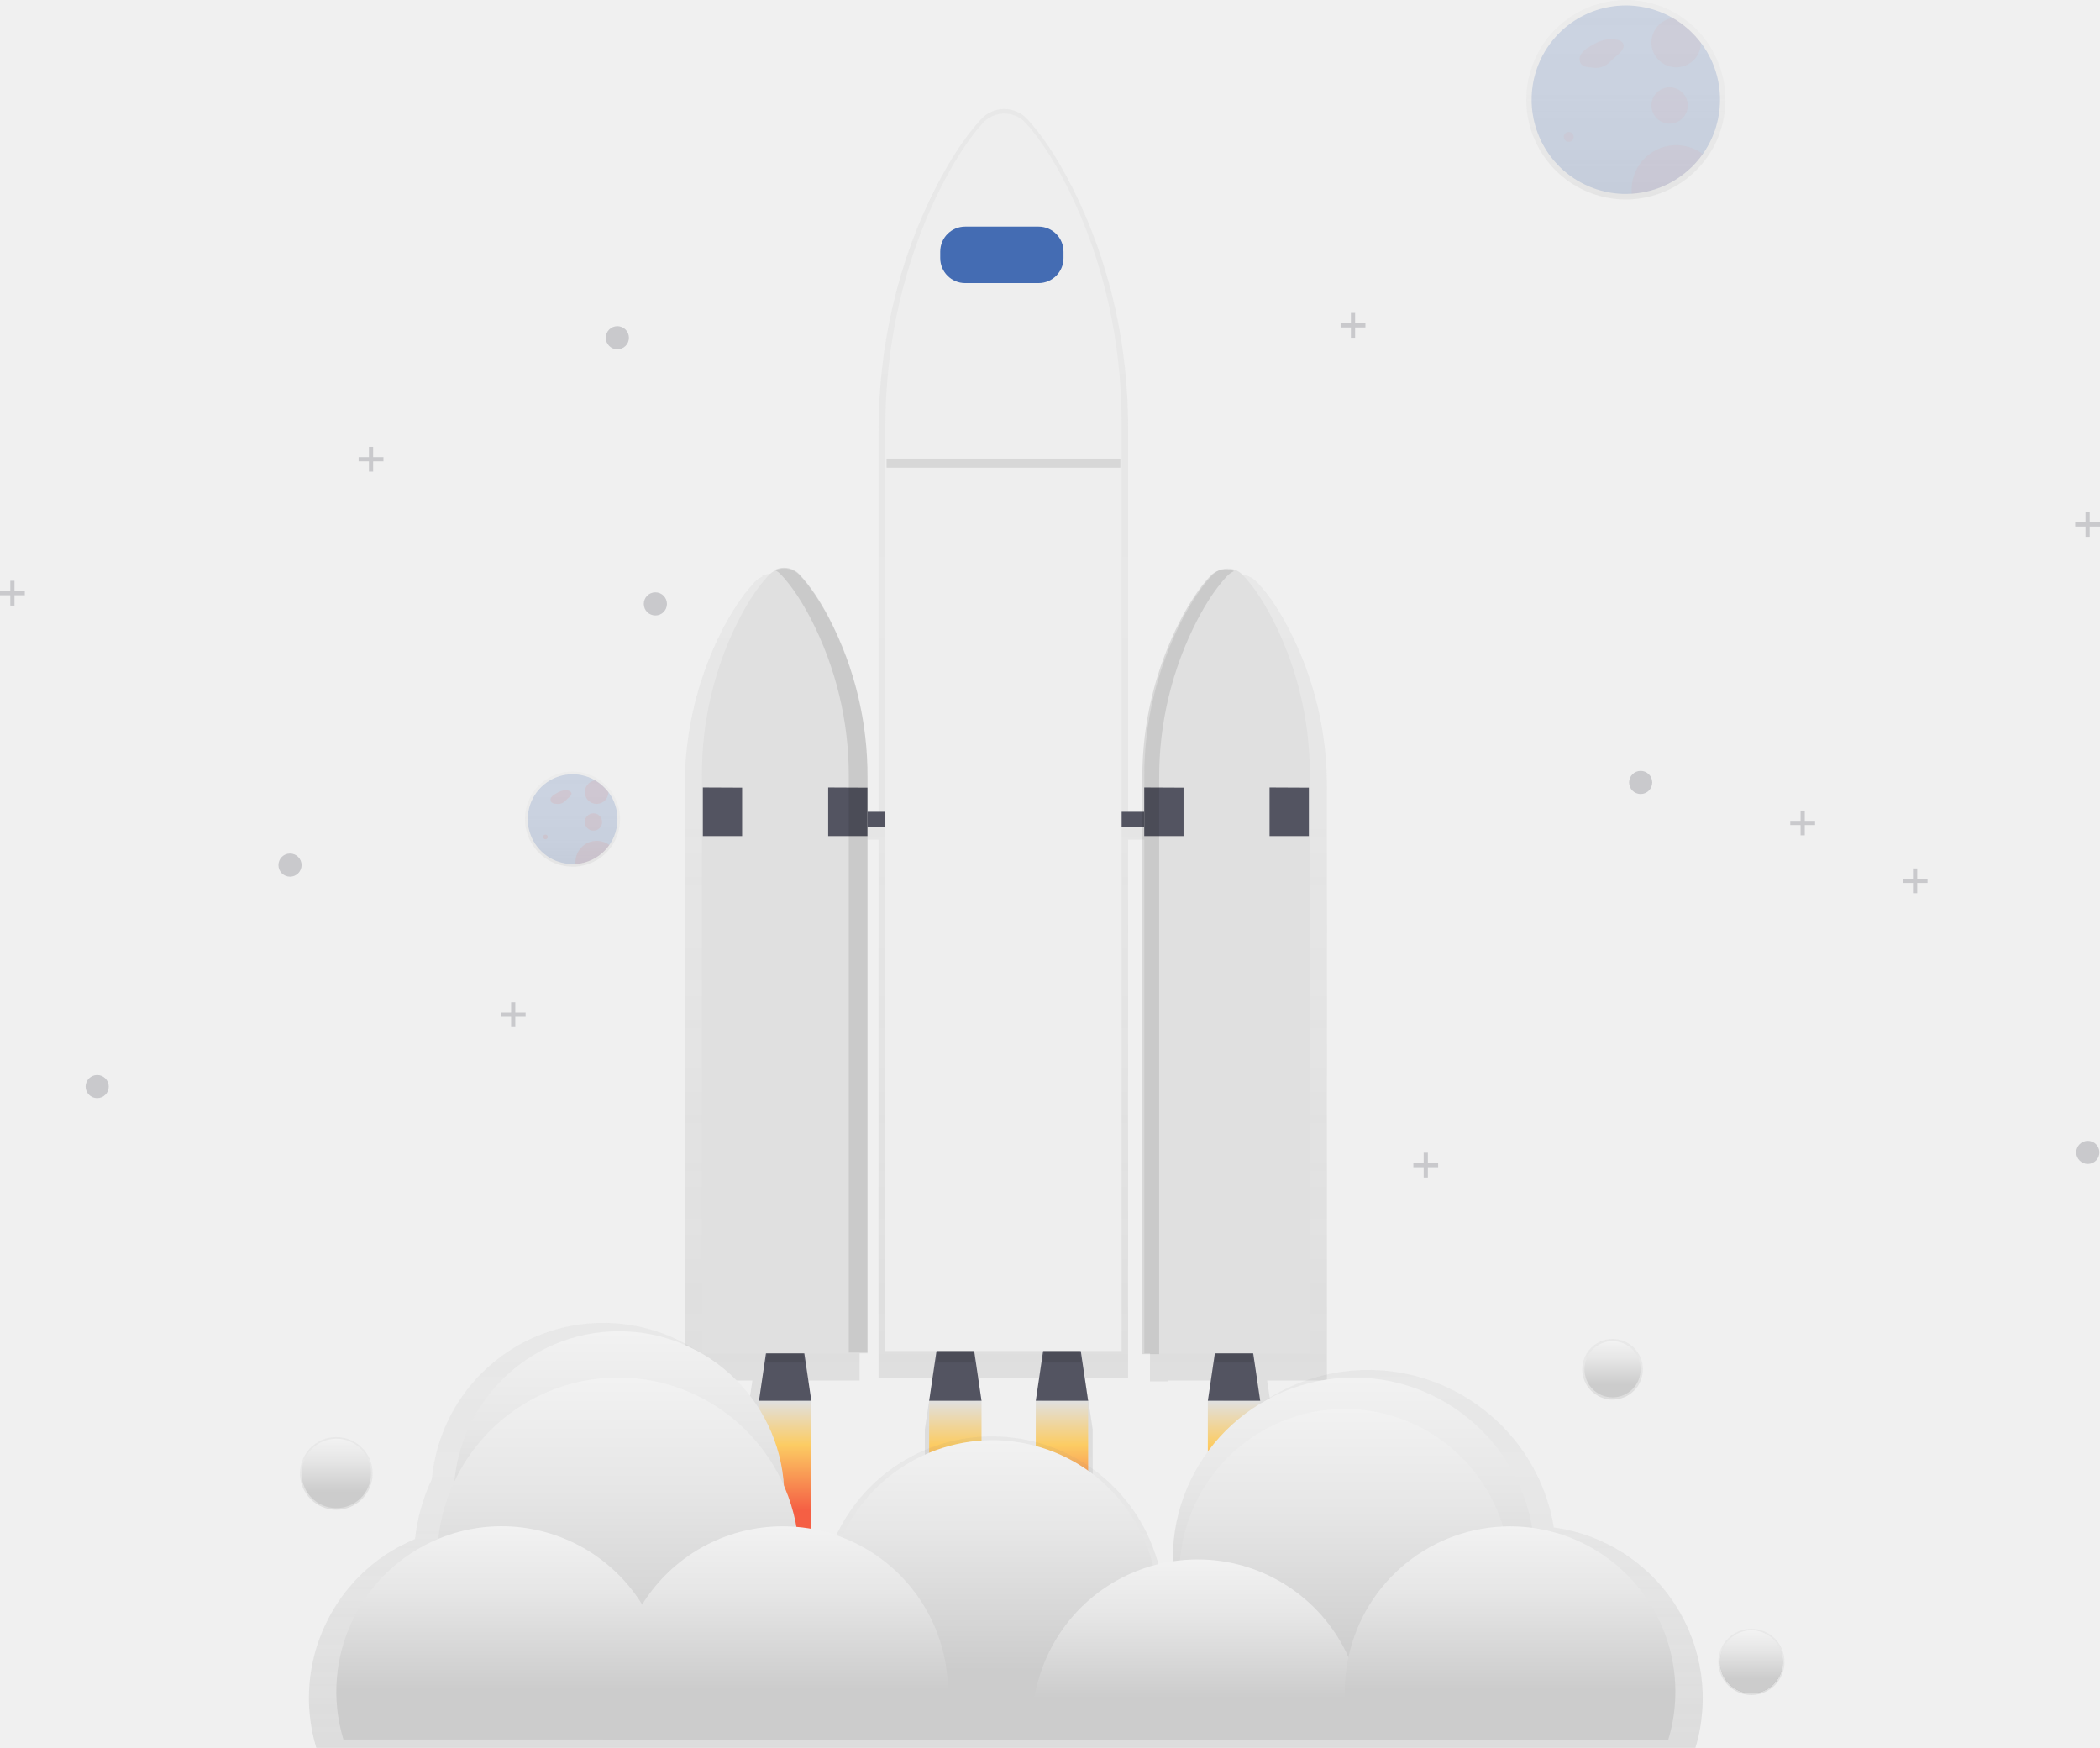
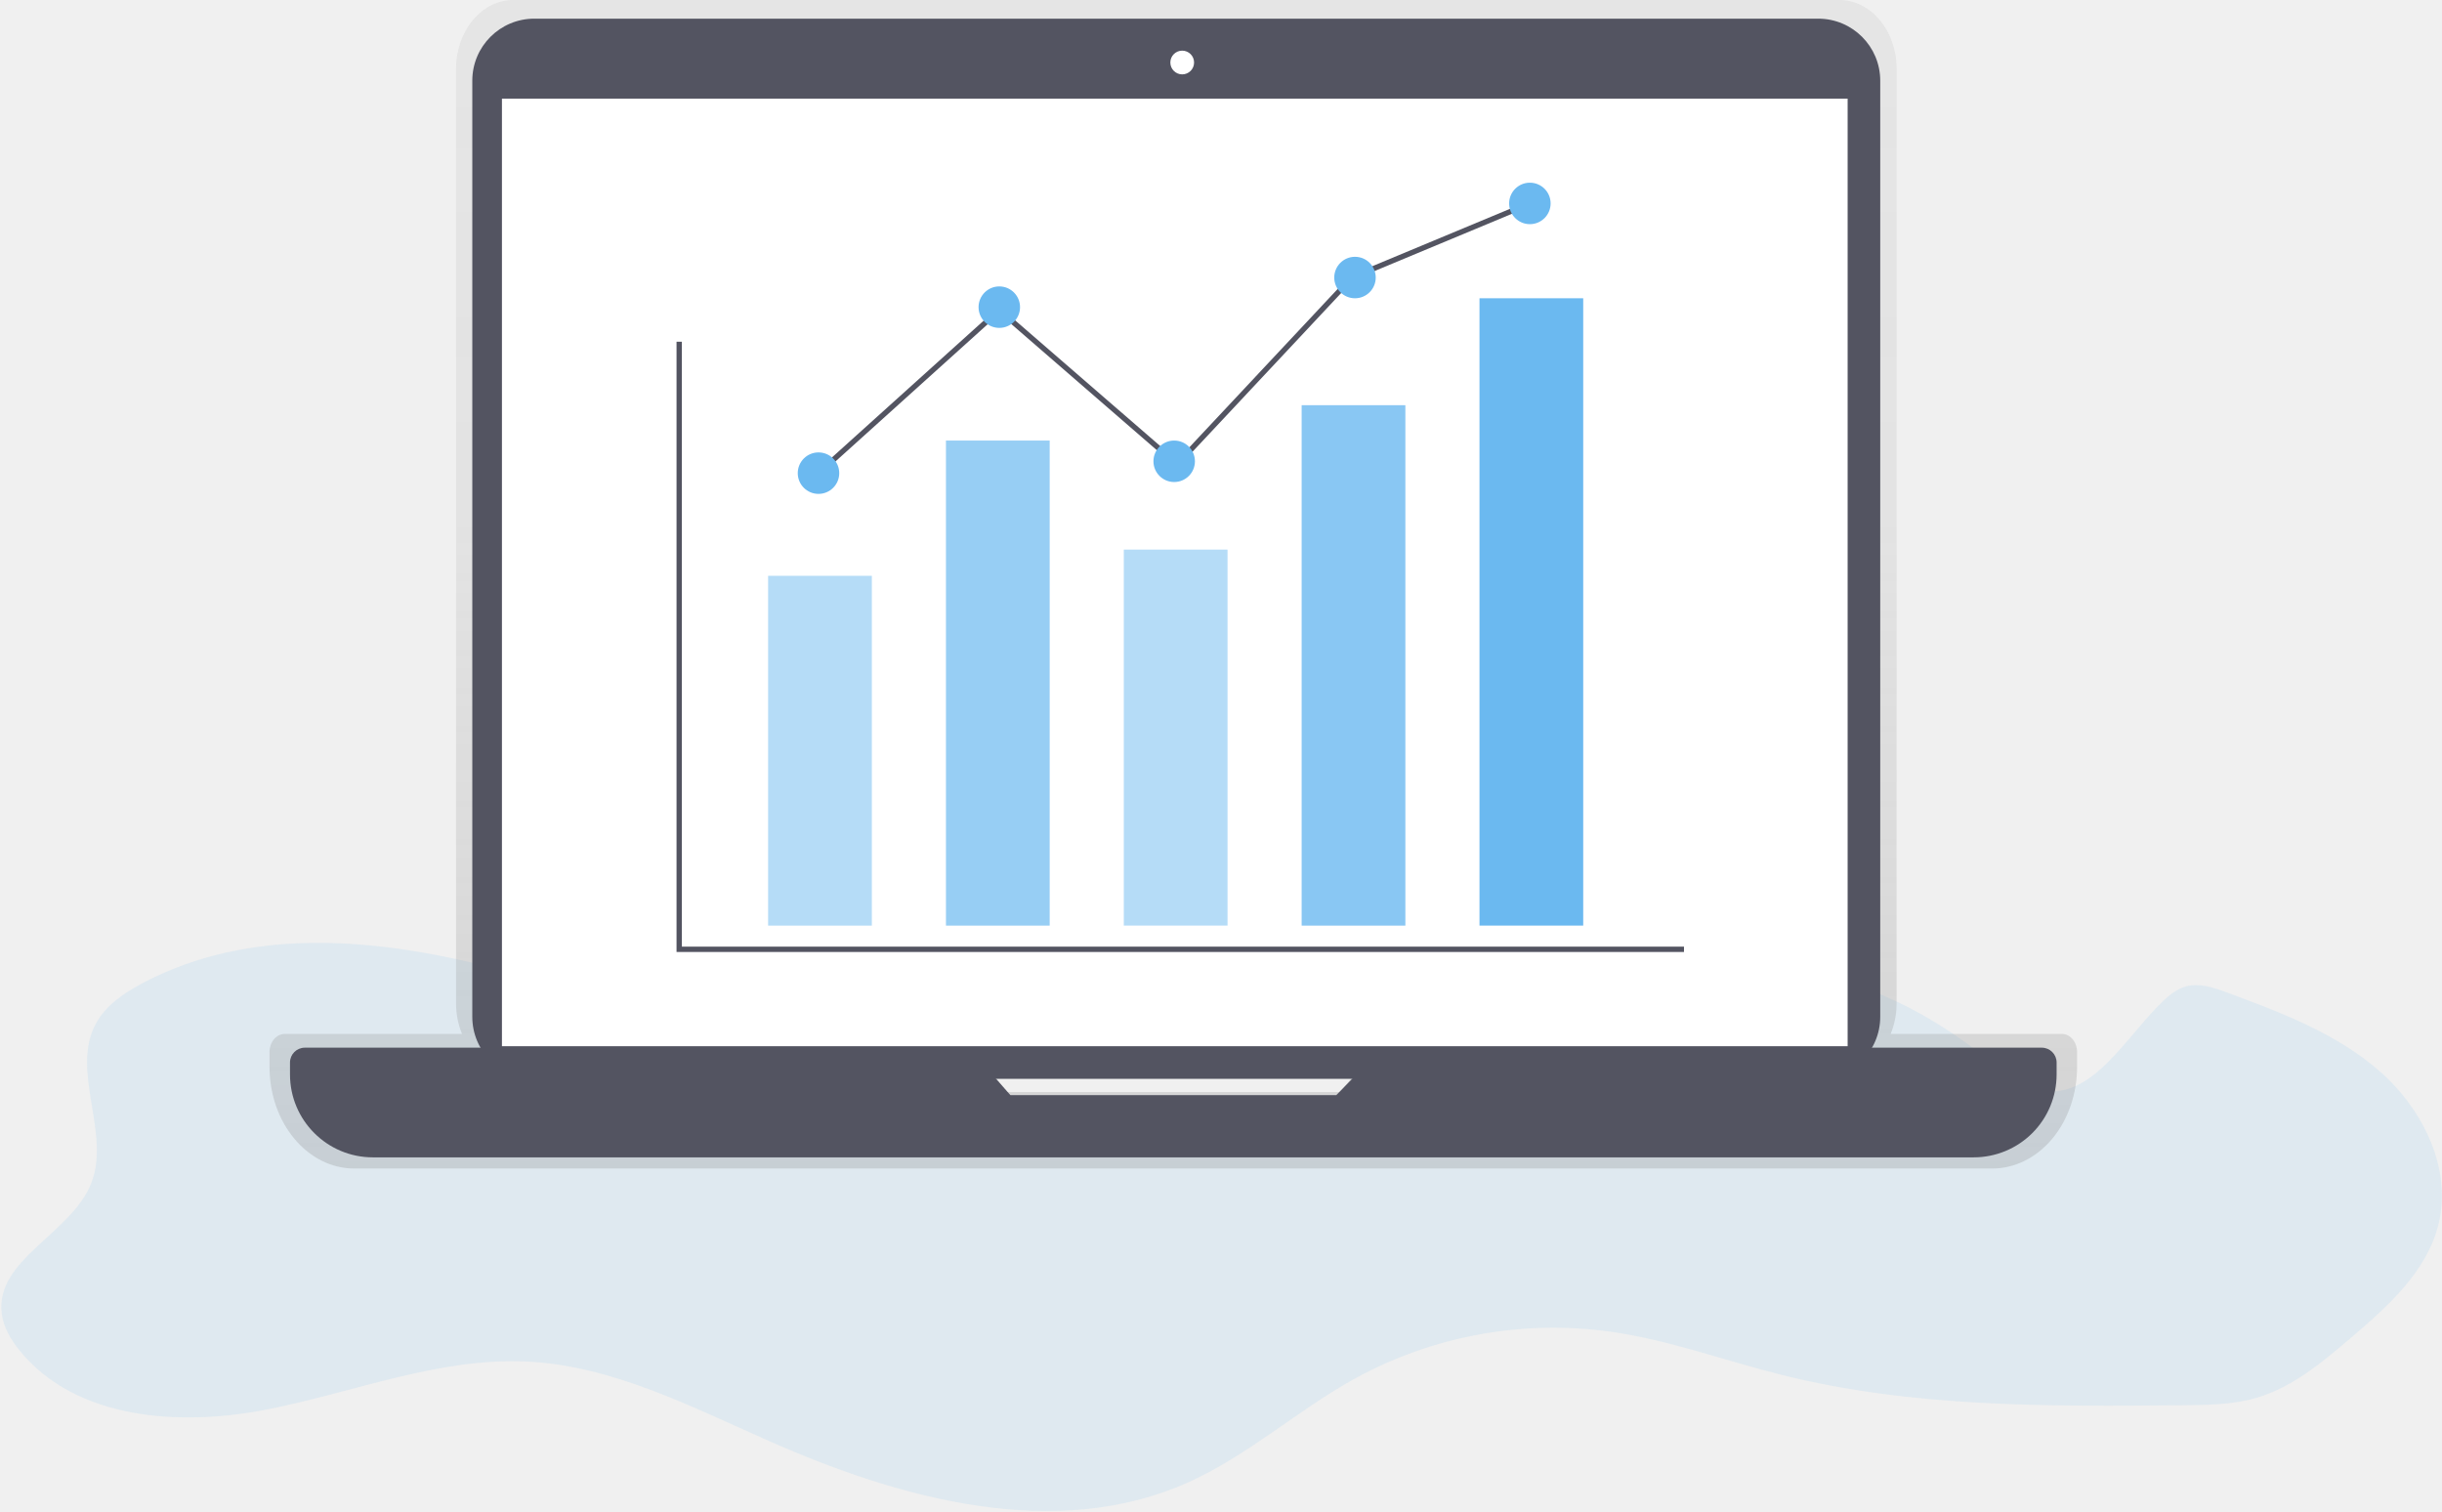
- <svg xmlns="http://www.w3.org/2000/svg" xmlns:xlink="http://www.w3.org/1999/xlink" id="61f8f3fd-6b56-45c5-89f2-afa0c413a7fa" data-name="Layer 1" width="925.18" height="770.09" viewBox="0 0 925.18 770.09">
+ <svg xmlns="http://www.w3.org/2000/svg" width="916px" height="567px" viewBox="0 0 916 567" version="1.1">
  <defs>
-     <linearGradient id="f2b43956-505e-42fa-8271-42f9f0912862" x1="580.55" y1="759" x2="580.55" y2="113" gradientUnits="userSpaceOnUse">
-       <stop offset="0" stop-color="gray" stop-opacity="0.25" />
-       <stop offset="0.54" stop-color="gray" stop-opacity="0.12" />
-       <stop offset="1" stop-color="gray" stop-opacity="0.1" />
+     <linearGradient x1="50%" y1="99.989%" x2="50%" y2="-0.003%" id="linearGradient-1">
+       <stop stop-color="#808080" stop-opacity="0.25" offset="0%" />
+       <stop stop-color="#808080" stop-opacity="0.12" offset="54%" />
+       <stop stop-color="#808080" stop-opacity="0.1" offset="100%" />
    </linearGradient>
-     <linearGradient id="93f39c8e-311a-4ffb-9b96-ec7d8ca6b5cd" x1="345.9" y1="617.2" x2="345.9" y2="679.83" gradientUnits="userSpaceOnUse">
-       <stop offset="0" stop-color="#e0e0e0" />
-       <stop offset="0.31" stop-color="#fccc63" />
-       <stop offset="0.77" stop-color="#f55f44" />
-     </linearGradient>
-     <linearGradient id="f0b6c0c1-af46-47f0-89cc-f1295e85d837" x1="420.89" y1="617.2" x2="420.89" y2="679.83" xlink:href="#93f39c8e-311a-4ffb-9b96-ec7d8ca6b5cd" />
-     <linearGradient id="835adc3d-9947-42f8-a8c1-90fc1375c35f" x1="467.86" y1="617.2" x2="467.86" y2="679.83" xlink:href="#93f39c8e-311a-4ffb-9b96-ec7d8ca6b5cd" />
-     <linearGradient id="05d2e404-cee9-4ec4-9322-f8806c9b5d69" x1="543.67" y1="617.2" x2="543.67" y2="679.83" xlink:href="#93f39c8e-311a-4ffb-9b96-ec7d8ca6b5cd" />
-     <linearGradient id="84020695-8aca-4fdc-a56d-10a85085e734" x1="580.55" y1="835.05" x2="580.55" y2="647.79" xlink:href="#f2b43956-505e-42fa-8271-42f9f0912862" />
-     <linearGradient id="ee8b87cd-bc8a-4975-b833-23268ebbebf9" x1="272.71" y1="586.52" x2="272.71" y2="732.18" gradientUnits="userSpaceOnUse">
-       <stop offset="0" stop-color="#f2f2f2" />
-       <stop offset="0.31" stop-color="#e6e6e6" />
-       <stop offset="0.77" stop-color="#ccc" />
-     </linearGradient>
-     <linearGradient id="93e0219e-fb1a-4fd7-ab06-cb9d2e8d46b6" x1="272.35" y1="606.91" x2="272.35" y2="766.41" xlink:href="#ee8b87cd-bc8a-4975-b833-23268ebbebf9" />
-     <linearGradient id="eaf709e1-10fa-49af-93d3-e446f8f22d21" x1="596.45" y1="606.91" x2="596.45" y2="766.41" xlink:href="#ee8b87cd-bc8a-4975-b833-23268ebbebf9" />
-     <linearGradient id="b99db109-4c8d-4947-bfd9-8341738d16d4" x1="592.44" y1="620.75" x2="592.44" y2="766.41" xlink:href="#ee8b87cd-bc8a-4975-b833-23268ebbebf9" />
-     <linearGradient id="73d53186-09ce-4d56-8d1f-5ffca19f900f" x1="574.72" y1="699.54" x2="574.72" y2="831.37" xlink:href="#ee8b87cd-bc8a-4975-b833-23268ebbebf9" />
-     <linearGradient id="f1bd4c24-bb4d-4277-a1fb-6bc8d7a55dfd" x1="482.23" y1="737.41" x2="482.23" y2="831.37" xlink:href="#ee8b87cd-bc8a-4975-b833-23268ebbebf9" />
-     <linearGradient id="319244db-d860-4fad-863b-9a3a16f5944b" x1="665.03" y1="751.98" x2="665.03" y2="831.37" xlink:href="#ee8b87cd-bc8a-4975-b833-23268ebbebf9" />
-     <linearGradient id="3a40aa9d-8c97-4785-a2ce-02f5c84266af" x1="802.69" y1="737.41" x2="802.69" y2="831.37" xlink:href="#ee8b87cd-bc8a-4975-b833-23268ebbebf9" />
-     <linearGradient id="f3ea85b0-d529-430f-a5f3-7431de71f741" x1="358.41" y1="737.41" x2="358.41" y2="831.37" xlink:href="#ee8b87cd-bc8a-4975-b833-23268ebbebf9" />
-     <linearGradient id="421cecf6-ea42-4f8e-95af-7dadfc0b5864" x1="710.43" y1="616.63" x2="710.43" y2="589.91" xlink:href="#f2b43956-505e-42fa-8271-42f9f0912862" />
-     <linearGradient id="b76e450b-11c8-416c-a0eb-ba73061d2446" x1="710.43" y1="590.89" x2="710.43" y2="615.65" xlink:href="#ee8b87cd-bc8a-4975-b833-23268ebbebf9" />
-     <linearGradient id="72df51fc-e37e-4ea5-a672-fa692e8e4323" x1="771.61" y1="746.75" x2="771.61" y2="717.62" xlink:href="#f2b43956-505e-42fa-8271-42f9f0912862" />
-     <linearGradient id="7c061988-e8ee-45a9-b1b1-05af47469914" x1="771.61" y1="718.34" x2="771.61" y2="746.02" gradientUnits="userSpaceOnUse">
-       <stop offset="0" stop-color="#f2f2f2" />
-       <stop offset="0.31" stop-color="#e0e0e0" />
-       <stop offset="0.77" stop-color="#b3b3b3" />
-     </linearGradient>
-     <linearGradient id="a0922416-7296-47ba-816d-5ff33eb958ea" x1="148.17" y1="665.16" x2="148.17" y2="633.14" xlink:href="#f2b43956-505e-42fa-8271-42f9f0912862" />
-     <linearGradient id="63e85972-a6d1-4957-b932-816027d688a4" x1="148.17" y1="633.86" x2="148.17" y2="664.45" xlink:href="#ee8b87cd-bc8a-4975-b833-23268ebbebf9" />
-     <linearGradient id="299d5e2e-be3b-4509-84b8-ec33c3786422" x1="853.67" y1="152.79" x2="853.67" y2="64.95" xlink:href="#f2b43956-505e-42fa-8271-42f9f0912862" />
-     <linearGradient id="f866518d-8775-4843-b285-e9e24a2ef8da" x1="771.61" y1="718.34" x2="771.61" y2="746.02" xlink:href="#ee8b87cd-bc8a-4975-b833-23268ebbebf9" />
-     <linearGradient id="20e3e192-3217-42d5-9266-898a1edf98f2" x1="389.67" y1="446.79" x2="389.67" y2="404.95" xlink:href="#f2b43956-505e-42fa-8271-42f9f0912862" />
  </defs>
-   <g opacity="0.7">
-     <path d="M722,411.58a150.57,150.57,0,0,0-17-70c-5.34-10.15-10.21-16.46-14-20.33A10,10,0,0,0,679.6,319a10.28,10.28,0,0,0-4,2.58c-5.07,5.25-9.65,12.19-13.65,19.58a151.15,151.15,0,0,0-17.87,71.92v15.06h-9.66v-175c0-36.68-8.21-72.87-24.29-105-7.62-15.21-14.57-24.66-19.92-30.47a13.81,13.81,0,0,0-20.76,0c-7.24,7.87-13.77,18.27-19.48,29.33-16.91,32.79-25.5,70-25.5,107.77V428.14h-8.35V412.36a151.15,151.15,0,0,0-17.87-71.92c-4-7.38-8.58-14.32-13.65-19.58A10,10,0,0,0,473,318.74l.35.19a10.31,10.31,0,0,0-3.26,2.28c-3.75,3.87-8.62,10.18-14,20.33a150.57,150.57,0,0,0-17,70V673.18h29.8l-3.25,21.51V759H490V694.69l-3.25-21.51h29.37V434.91h8.35v237.2h23.8l-3.42,22.57V759h24.37V694.69l-3.42-22.57h32.07l-3.42,22.57V759h24.37V694.69l-3.42-22.57h19V434.91h9.66V673.54h7.83v-.36h25.89l-3.25,21.51V759h24.37V694.69l-3.25-21.51H722Z" transform="translate(-137.41 -64.95)" fill="url(#f2b43956-505e-42fa-8271-42f9f0912862)" />
-   </g>
-   <polygon points="357.44 617.2 334.37 617.2 338.49 589.19 353.32 589.19 357.44 617.2" fill="#535461" />
-   <g opacity="0.1">
-     <polygon points="337.34 600.31 354.47 600.31 353.32 592.48 338.49 592.48 337.34 600.31" />
-   </g>
-   <polygon points="555.2 617.2 532.13 617.2 536.25 589.19 551.08 589.19 555.2 617.2" fill="#535461" />
-   <g opacity="0.1">
-     <polygon points="535.1 600.31 552.23 600.31 551.08 592.48 536.25 592.48 535.1 600.31" />
-   </g>
-   <polygon points="432.43 617.2 409.35 617.2 413.47 589.19 428.31 589.19 432.43 617.2" fill="#535461" />
-   <g opacity="0.1">
-     <polygon points="412.32 600.31 429.46 600.31 428.31 592.48 413.47 592.48 412.32 600.31" />
-   </g>
-   <polygon points="479.39 617.2 456.32 617.2 460.44 589.19 475.27 589.19 479.39 617.2" fill="#535461" />
-   <g opacity="0.1">
-     <polygon points="459.29 600.31 476.43 600.31 475.27 592.48 460.44 592.48 459.29 600.31" />
-   </g>
-   <rect x="357.44" y="357.64" width="164.8" height="6.59" fill="#535461" />
-   <path d="M685.13,318.46a9.29,9.29,0,0,0-13.77,0c-4.8,5.11-9.13,11.87-12.92,19.06a150.58,150.58,0,0,0-16.91,70V661.21h72.93V406.47a150,150,0,0,0-16.11-68.21C693.29,328.38,688.68,322.23,685.13,318.46Z" transform="translate(-137.41 -64.95)" fill="#e0e0e0" />
-   <path d="M476,318.46a9.29,9.29,0,0,1,13.77,0c4.8,5.11,9.13,11.87,12.92,19.06a150.58,150.58,0,0,1,16.91,70V661.21H446.65V406.47a150,150,0,0,1,16.11-68.21C467.81,328.38,472.42,322.23,476,318.46Z" transform="translate(-137.41 -64.95)" fill="#e0e0e0" />
-   <polygon points="309.65 346.93 326.95 347.01 326.95 368.35 309.65 368.35 309.65 346.93" fill="#535461" />
-   <polygon points="364.86 346.93 382.16 347.01 382.16 368.35 364.86 368.35 364.86 346.93" fill="#535461" />
-   <polygon points="504.11 346.93 521.42 347.01 521.42 368.35 504.11 368.35 504.11 346.93" fill="#535461" />
-   <polygon points="559.32 346.93 576.63 347.01 576.63 368.35 559.32 368.35 559.32 346.93" fill="#535461" />
-   <g opacity="0.1">
-     <path d="M502.66,337.19c-3.78-7.19-8.12-13.95-12.92-19.06a9.26,9.26,0,0,0-11-2.07,9.83,9.83,0,0,1,2.78,2.07c4.8,5.11,9.13,11.87,12.92,19.06a150.58,150.58,0,0,1,16.91,70V660.86h8.24V407.22A150.58,150.58,0,0,0,502.66,337.19Z" transform="translate(-137.41 -64.95)" />
-   </g>
-   <g opacity="0.1">
-     <path d="M665,337.89c3.78-7.19,8.12-13.95,12.92-19.06a9.8,9.8,0,0,1,3.19-2.28,9.27,9.27,0,0,0-10.6,2.28c-4.8,5.11-9.13,11.87-12.92,19.06a150.58,150.58,0,0,0-16.91,70V661.56h7.42V407.93A150.58,150.58,0,0,1,665,337.89Z" transform="translate(-137.41 -64.95)" />
-   </g>
-   <rect x="334.37" y="617.2" width="23.07" height="62.62" fill="url(#93f39c8e-311a-4ffb-9b96-ec7d8ca6b5cd)" />
-   <rect x="409.35" y="617.2" width="23.07" height="62.62" fill="url(#f0b6c0c1-af46-47f0-89cc-f1295e85d837)" />
-   <rect x="456.32" y="617.2" width="23.07" height="62.62" fill="url(#835adc3d-9947-42f8-a8c1-90fc1375c35f)" />
-   <rect x="532.13" y="617.2" width="23.07" height="62.62" fill="url(#05d2e404-cee9-4ec4-9322-f8806c9b5d69)" />
-   <path d="M589.7,119.56a12.84,12.84,0,0,0-19.65,0c-6.85,7.66-13,17.79-18.44,28.57-16,31.94-24.14,68.19-24.14,104.95V660.17H631.56V251.44c0-35.72-7.77-71-23-102.21C601.35,134.42,594.77,125.22,589.7,119.56Z" transform="translate(-137.41 -64.95)" fill="#eee" />
-   <rect x="414.23" y="99.83" width="54.31" height="24.89" rx="11" ry="11" fill="#446cb3" />
-   <g opacity="0.7">
-     <path d="M822,737.93h0A83,83,0,0,0,657.12,752c0,.41,0,.81,0,1.22h0a76.61,76.61,0,0,0-9.1,1.95,75.84,75.84,0,0,0-142.6-12.91,75,75,0,0,0-20.92-4.78h0a82.38,82.38,0,0,0-5.71-18.85,75.8,75.8,0,0,0-151.12-2A82.45,82.45,0,0,0,320.25,743h0a75.88,75.88,0,0,0-43.49,92H884.34A75.86,75.86,0,0,0,822,737.93Z" transform="translate(-137.41 -64.95)" fill="url(#84020695-8aca-4fdc-a56d-10a85085e734)" />
-   </g>
-   <circle cx="272.71" cy="659.35" r="72.83" fill="url(#ee8b87cd-bc8a-4975-b833-23268ebbebf9)" />
-   <circle cx="272.35" cy="686.66" r="79.75" fill="url(#93e0219e-fb1a-4fd7-ab06-cb9d2e8d46b6)" />
-   <circle cx="596.45" cy="686.66" r="79.75" fill="url(#eaf709e1-10fa-49af-93d3-e446f8f22d21)" />
-   <circle cx="592.44" cy="693.58" r="72.83" fill="url(#b99db109-4c8d-4947-bfd9-8341738d16d4)" />
-   <path d="M647.55,772.37a72.7,72.7,0,0,1-30.12,59H532a72.86,72.86,0,1,1,115.54-59Z" transform="translate(-137.41 -64.95)" fill="url(#73d53186-09ce-4d56-8d1f-5ffca19f900f)" />
-   <path d="M555.06,810.24a72.5,72.5,0,0,1-3.12,21.12H412.51a0,0,0,0,1,0-.05,72.83,72.83,0,0,1,69.28-93.9h.45q3.06,0,6.07.25a72.07,72.07,0,0,1,20.09,4.59A72.85,72.85,0,0,1,555.06,810.24Z" transform="translate(-137.41 -64.95)" fill="url(#f1bd4c24-bb4d-4277-a1fb-6bc8d7a55dfd)" />
-   <path d="M737.87,824.81q0,3.27-.29,6.47a.18.18,0,0,1,0,.09H592.5c-.2-2.16-.3-4.35-.3-6.55a72.76,72.76,0,0,1,61.92-72A73.77,73.77,0,0,1,665,752c1.86,0,3.71.07,5.54.2a72.89,72.89,0,0,1,60.9,42.74c.3.66.59,1.33.86,2A72.48,72.48,0,0,1,737.87,824.81Z" transform="translate(-137.41 -64.95)" fill="url(#319244db-d860-4fad-863b-9a3a16f5944b)" />
-   <path d="M875.52,810.24a72.5,72.5,0,0,1-3.12,21.12H733s0,0,0,0a73.29,73.29,0,0,1-1.87-34.54c.12-.63.24-1.27.38-1.89a72.86,72.86,0,0,1,71.22-57.51c2.29,0,4.54.1,6.77.32,1,.08,2,.2,3,.33A72.84,72.84,0,0,1,875.52,810.24Z" transform="translate(-137.41 -64.95)" fill="url(#3a40aa9d-8c97-4785-a2ce-02f5c84266af)" />
-   <path d="M428.13,831.37c.24-.76.45-1.52.66-2.29A72.88,72.88,0,0,0,339,740a69.46,69.46,0,0,0-8.51,2.94,72.9,72.9,0,0,0-41.78,88.4H428.13Z" transform="translate(-137.41 -64.95)" fill="url(#f3ea85b0-d529-430f-a5f3-7431de71f741)" />
-   <g opacity="0.7">
-     <circle cx="710.43" cy="603.27" r="13.36" fill="url(#421cecf6-ea42-4f8e-95af-7dadfc0b5864)" />
-   </g>
-   <circle cx="710.43" cy="603.27" r="12.38" fill="url(#b76e450b-11c8-416c-a0eb-ba73061d2446)" />
-   <g opacity="0.7">
-     <circle cx="771.61" cy="732.18" r="14.57" fill="url(#72df51fc-e37e-4ea5-a672-fa692e8e4323)" />
-   </g>
-   <circle cx="771.61" cy="732.18" r="13.84" fill="url(#7c061988-e8ee-45a9-b1b1-05af47469914)" />
-   <g opacity="0.7">
-     <circle cx="148.17" cy="649.15" r="16.01" fill="url(#a0922416-7296-47ba-816d-5ff33eb958ea)" />
-   </g>
-   <circle cx="148.17" cy="649.15" r="15.29" fill="url(#63e85972-a6d1-4957-b932-816027d688a4)" />
-   <g opacity="0.4">
-     <path d="M888.73,82.42h0a44.33,44.33,0,0,0-13.08-11.58h0a43.92,43.92,0,1,0-22,82c.93,0,1.86,0,2.78-.09a43.91,43.91,0,0,0,32.28-70.28Z" transform="translate(-137.41 -64.95)" fill="url(#299d5e2e-be3b-4509-84b8-ec33c3786422)" />
-   </g>
-   <path d="M895.18,108.87A41.51,41.51,0,0,1,856.3,150.3c-.87.06-1.75.09-2.63.09a41.51,41.51,0,1,1,20.76-77.47h0a41.9,41.9,0,0,1,12.37,10.95h0A41.3,41.3,0,0,1,895.18,108.87Z" transform="translate(-137.41 -64.95)" fill="#446cb3" opacity="0.2" />
-   <path d="M843.45,82.54a45.19,45.19,0,0,0-6.19,3.26,9.8,9.8,0,0,0-3.31,3,3.9,3.9,0,0,0-.08,4.23c1,1.38,3,1.6,4.67,1.69a8.86,8.86,0,0,0,8.48-2.8l3.57-3.24c1.24-1.12,2.6-2.67,2.06-4.25-.41-1.21-1.77-1.8-3-2a12.59,12.59,0,0,0-8.93,1.57" transform="translate(-137.41 -64.95)" fill="#f55f44" opacity="0.05" />
-   <circle cx="691.13" cy="60.31" r="2.18" fill="#f55f44" opacity="0.05" />
-   <circle cx="735.56" cy="46.47" r="8.01" fill="#f55f44" opacity="0.05" />
-   <path d="M886.81,83.86h0a10.93,10.93,0,1,1-12.37-11h0A41.9,41.9,0,0,1,886.81,83.86Z" transform="translate(-137.41 -64.95)" fill="#f55f44" opacity="0.05" />
-   <path d="M887.61,132.78A41.41,41.41,0,0,1,856.3,150.3c-.05-.57-.08-1.15-.08-1.73a19.67,19.67,0,0,1,31.39-15.79Z" transform="translate(-137.41 -64.95)" fill="#f55f44" opacity="0.05" />
-   <circle cx="722.81" cy="344.72" r="5.1" fill="#535461" opacity="0.25" />
-   <circle cx="42.81" cy="478.72" r="5.1" fill="#535461" opacity="0.25" />
-   <circle cx="919.81" cy="507.72" r="5.1" fill="#535461" opacity="0.25" />
-   <circle cx="288.73" cy="266.06" r="5.1" fill="#535461" opacity="0.25" />
-   <circle cx="271.98" cy="148.8" r="5.1" fill="#535461" opacity="0.25" />
-   <circle cx="127.77" cy="381.13" r="5.1" fill="#535461" opacity="0.25" />
-   <polygon points="849.18 387.12 844.64 387.12 844.64 382.59 842.79 382.59 842.79 387.12 838.25 387.12 838.25 388.98 842.79 388.98 842.79 393.51 844.64 393.51 844.64 388.98 849.18 388.98 849.18 387.12" fill="#535461" opacity="0.25" />
-   <polygon points="925.18 230.12 920.64 230.12 920.64 225.59 918.79 225.59 918.79 230.12 914.25 230.12 914.25 231.98 918.79 231.98 918.79 236.51 920.64 236.51 920.64 231.98 925.18 231.98 925.18 230.12" fill="#535461" opacity="0.25" />
-   <polygon points="601.55 142.41 597.01 142.41 597.01 137.87 595.16 137.87 595.16 142.41 590.62 142.41 590.62 144.26 595.16 144.26 595.16 148.8 597.01 148.8 597.01 144.26 601.55 144.26 601.55 142.41" fill="#535461" opacity="0.25" />
-   <polygon points="799.65 361.63 795.11 361.63 795.11 357.1 793.26 357.1 793.26 361.63 788.73 361.63 788.73 363.49 793.26 363.49 793.26 368.02 795.11 368.02 795.11 363.49 799.65 363.49 799.65 361.63" fill="#535461" opacity="0.25" />
-   <polygon points="633.59 512.39 629.06 512.39 629.06 507.86 627.21 507.86 627.21 512.39 622.67 512.39 622.67 514.25 627.21 514.25 627.21 518.78 629.06 518.78 629.06 514.25 633.59 514.25 633.59 512.39" fill="#535461" opacity="0.25" />
-   <polygon points="168.93 201.4 164.39 201.4 164.39 196.87 162.54 196.87 162.54 201.4 158 201.4 158 203.25 162.54 203.25 162.54 207.79 164.39 207.79 164.39 203.25 168.93 203.25 168.93 201.4" fill="#535461" opacity="0.25" />
-   <polygon points="10.93 260.4 6.39 260.4 6.39 255.87 4.54 255.87 4.54 260.4 0 260.4 0 262.25 4.54 262.25 4.54 266.79 6.39 266.79 6.39 262.25 10.93 262.25 10.93 260.4" fill="#535461" opacity="0.25" />
-   <polygon points="231.56 446.12 227.02 446.12 227.02 441.58 225.17 441.58 225.17 446.12 220.64 446.12 220.64 447.97 225.17 447.97 225.17 452.51 227.02 452.51 227.02 447.97 231.56 447.97 231.56 446.12" fill="#535461" opacity="0.25" />
-   <circle cx="771.61" cy="732.18" r="13.84" fill="url(#f866518d-8775-4843-b285-e9e24a2ef8da)" />
-   <g opacity="0.4">
-     <path d="M406.37,413.27h0a21.11,21.11,0,0,0-6.23-5.52h0a20.92,20.92,0,1,0-10.46,39c.44,0,.89,0,1.32,0a20.92,20.92,0,0,0,15.37-33.47Z" transform="translate(-137.41 -64.95)" fill="url(#20e3e192-3217-42d5-9266-898a1edf98f2)" />
-   </g>
-   <path d="M409.44,425.87a19.77,19.77,0,0,1-18.52,19.73c-.41,0-.83,0-1.25,0a19.77,19.77,0,1,1,9.89-36.9h0a20,20,0,0,1,5.89,5.21h0A19.67,19.67,0,0,1,409.44,425.87Z" transform="translate(-137.41 -64.95)" fill="#446cb3" opacity="0.2" />
-   <path d="M384.8,413.33a21.52,21.52,0,0,0-3,1.55,4.67,4.67,0,0,0-1.58,1.41,1.86,1.86,0,0,0,0,2,2.83,2.83,0,0,0,2.22.8,4.22,4.22,0,0,0,4-1.33l1.7-1.54c.59-.54,1.24-1.27,1-2a1.79,1.79,0,0,0-1.44-1,6,6,0,0,0-4.25.75" transform="translate(-137.41 -64.95)" fill="#f55f44" opacity="0.1" />
-   <circle cx="240.29" cy="368.72" r="1.04" fill="#f55f44" opacity="0.1" />
-   <circle cx="261.45" cy="362.13" r="3.82" fill="#f55f44" opacity="0.1" />
-   <path d="M405.45,414h0a5.2,5.2,0,1,1-5.89-5.22h0A20,20,0,0,1,405.45,414Z" transform="translate(-137.41 -64.95)" fill="#f55f44" opacity="0.1" />
-   <path d="M405.84,437.26a19.72,19.72,0,0,1-14.91,8.35c0-.27,0-.55,0-.83a9.37,9.37,0,0,1,15-7.52Z" transform="translate(-137.41 -64.95)" fill="#f55f44" opacity="0.1" />
-   <g opacity="0.1">
-     <rect x="390.59" y="202.05" width="103" height="4" />
+   <g id="Page-1" stroke="none" stroke-width="1" fill="none" fill-rule="evenodd">
+     <g id="rocket">
+       <path d="M230.74,377.11 C173.06,357.18 107.11,340.31 53.22,368.95 C46.39,372.58 39.66,377.15 35.98,383.95 C26.26,401.84 41.71,425.04 34.18,443.95 C26.65,462.86 -1.69,472.38 0.63,492.58 C1.24,497.86 4.1,502.64 7.47,506.76 C28.58,532.55 67.28,535.16 99.99,528.76 C132.7,522.36 164.69,509.09 197.99,510.76 C229.99,512.41 259.43,527.76 288.75,540.68 C338.18,562.52 395.91,578.19 445.3,556.24 C467.93,546.18 486.64,529.05 508.3,517.09 C537.49,501.121 571.042,494.964 604,499.53 C626,502.63 647,510.43 668.53,515.81 C717.43,528.02 768.47,527.62 818.86,527.14 C828.24,527.05 837.77,526.94 846.76,524.26 C860.07,520.26 871.05,511.05 881.62,502.04 C895.51,490.21 910.14,477.21 914.62,459.52 C919.91,438.52 908.96,416.2 892.72,401.93 C876.48,387.66 855.72,379.86 835.46,372.34 C830.46,370.5 825.12,368.63 820,370.02 C816.64,370.94 813.81,373.18 811.3,375.59 C796.92,389.43 784.77,412.84 765.16,409.08 C758.16,407.74 752.43,402.87 746.89,398.37 C717.31,374.37 677.52,355.84 641.82,369.1 C615.71,378.8 597.28,403.71 570.82,412.5 C552,418.76 531.55,416.05 511.75,417.27 C482.95,419.03 454.92,429.21 426.08,428.59 C352.54,427.01 291.27,356.69 218.03,363.39 C212.29,363.91 206.03,365.23 202.51,369.77" id="Shape" fill-opacity="0.5" fill="#6BB9F0" fill-rule="nonzero" opacity="0.25" />
+       <path d="M773.43,387.841 L709.18,387.841 C710.658,384.278 711.425,380.351 711.42,376.372 L711.42,25.777 C711.42,11.541 701.79,0 689.91,0 L192.58,0 C180.7,3.40597411e-14 171.07,11.541 171.07,25.777 L171.07,376.384 C171.065,380.363 171.832,384.29 173.31,387.853 L106.79,387.853 C105.276,387.853 103.824,388.576 102.756,389.863 C101.688,391.149 101.092,392.893 101.1,394.707 L101.1,400.208 C101.1,421.268 115.346,438.34 132.92,438.34 L747.3,438.34 C755.739,438.34 763.833,434.323 769.8,427.171 C775.768,420.02 779.12,410.321 779.12,400.208 L779.12,394.707 C779.131,392.891 778.536,391.144 777.468,389.855 C776.399,388.566 774.946,387.841 773.43,387.841 Z M377.54,409.651 L372,402.161 L508.78,402.161 L502.68,409.663 L377.54,409.651 Z" id="Shape" fill="url(#linearGradient-1)" fill-rule="nonzero" />
+       <rect id="Rectangle-path" fill="#535461" fill-rule="nonzero" x="177.16" y="7" width="528.12" height="397.69" rx="23.26" />
+       <rect id="Rectangle-path" fill="#FFFFFF" fill-rule="nonzero" x="188.28" y="37" width="504.77" height="355.46" />
+       <circle id="Oval" fill="#FFFFFF" fill-rule="nonzero" cx="443.45" cy="23.45" r="4.45" />
+       <path d="M518.6,393.01 L501.26,410.8 L379,410.8 L363.33,393.01 L114.34,393.01 C111.269,393.01 108.78,395.499 108.78,398.57 L108.78,403.05 C108.78,420.226 122.704,434.15 139.88,434.15 L740.34,434.15 C748.588,434.15 756.499,430.873 762.331,425.041 C768.163,419.209 771.44,411.298 771.44,403.05 L771.44,398.57 C771.44,395.499 768.951,393.01 765.88,393.01 L518.6,393.01 Z" id="Shape" fill="#535461" fill-rule="nonzero" />
+       <polyline id="Shape" stroke="#535461" stroke-width="2" points="254.77 128.19 254.77 356.11 631.67 356.11" />
+       <rect id="Rectangle-path" fill="#6BB9F0" fill-rule="nonzero" opacity="0.5" x="288.12" y="216" width="38.91" height="131.22" />
+       <rect id="Rectangle-path" fill="#6BB9F0" fill-rule="nonzero" opacity="0.7" x="354.83" y="165.26" width="38.91" height="181.96" />
+       <rect id="Rectangle-path" fill="#6BB9F0" fill-rule="nonzero" opacity="0.5" x="421.54" y="206.17" width="38.91" height="141.04" />
+       <rect id="Rectangle-path" fill="#6BB9F0" fill-rule="nonzero" opacity="0.8" x="488.25" y="152" width="38.91" height="195.22" />
+       <rect id="Rectangle-path" fill="#6BB9F0" fill-rule="nonzero" x="554.96" y="111.89" width="38.91" height="235.32" />
+       <polyline id="Shape" stroke="#535461" stroke-width="2" points="307.02 177.49 374.84 116.34 441.55 174.15 507.15 104.11 573.86 76.31" />
+       <circle id="Oval" fill="#6BB9F0" fill-rule="nonzero" cx="307.02" cy="177.49" r="7.78" />
+       <circle id="Oval" fill="#6BB9F0" fill-rule="nonzero" cx="440.44" cy="173.04" r="7.78" />
+       <circle id="Oval" fill="#6BB9F0" fill-rule="nonzero" cx="508.26" cy="104.11" r="7.78" />
+       <circle id="Oval" fill="#6BB9F0" fill-rule="nonzero" cx="374.84" cy="115.22" r="7.78" />
+       <circle id="Oval" fill="#6BB9F0" fill-rule="nonzero" cx="573.86" cy="76.31" r="7.78" />
+     </g>
  </g>
</svg>
